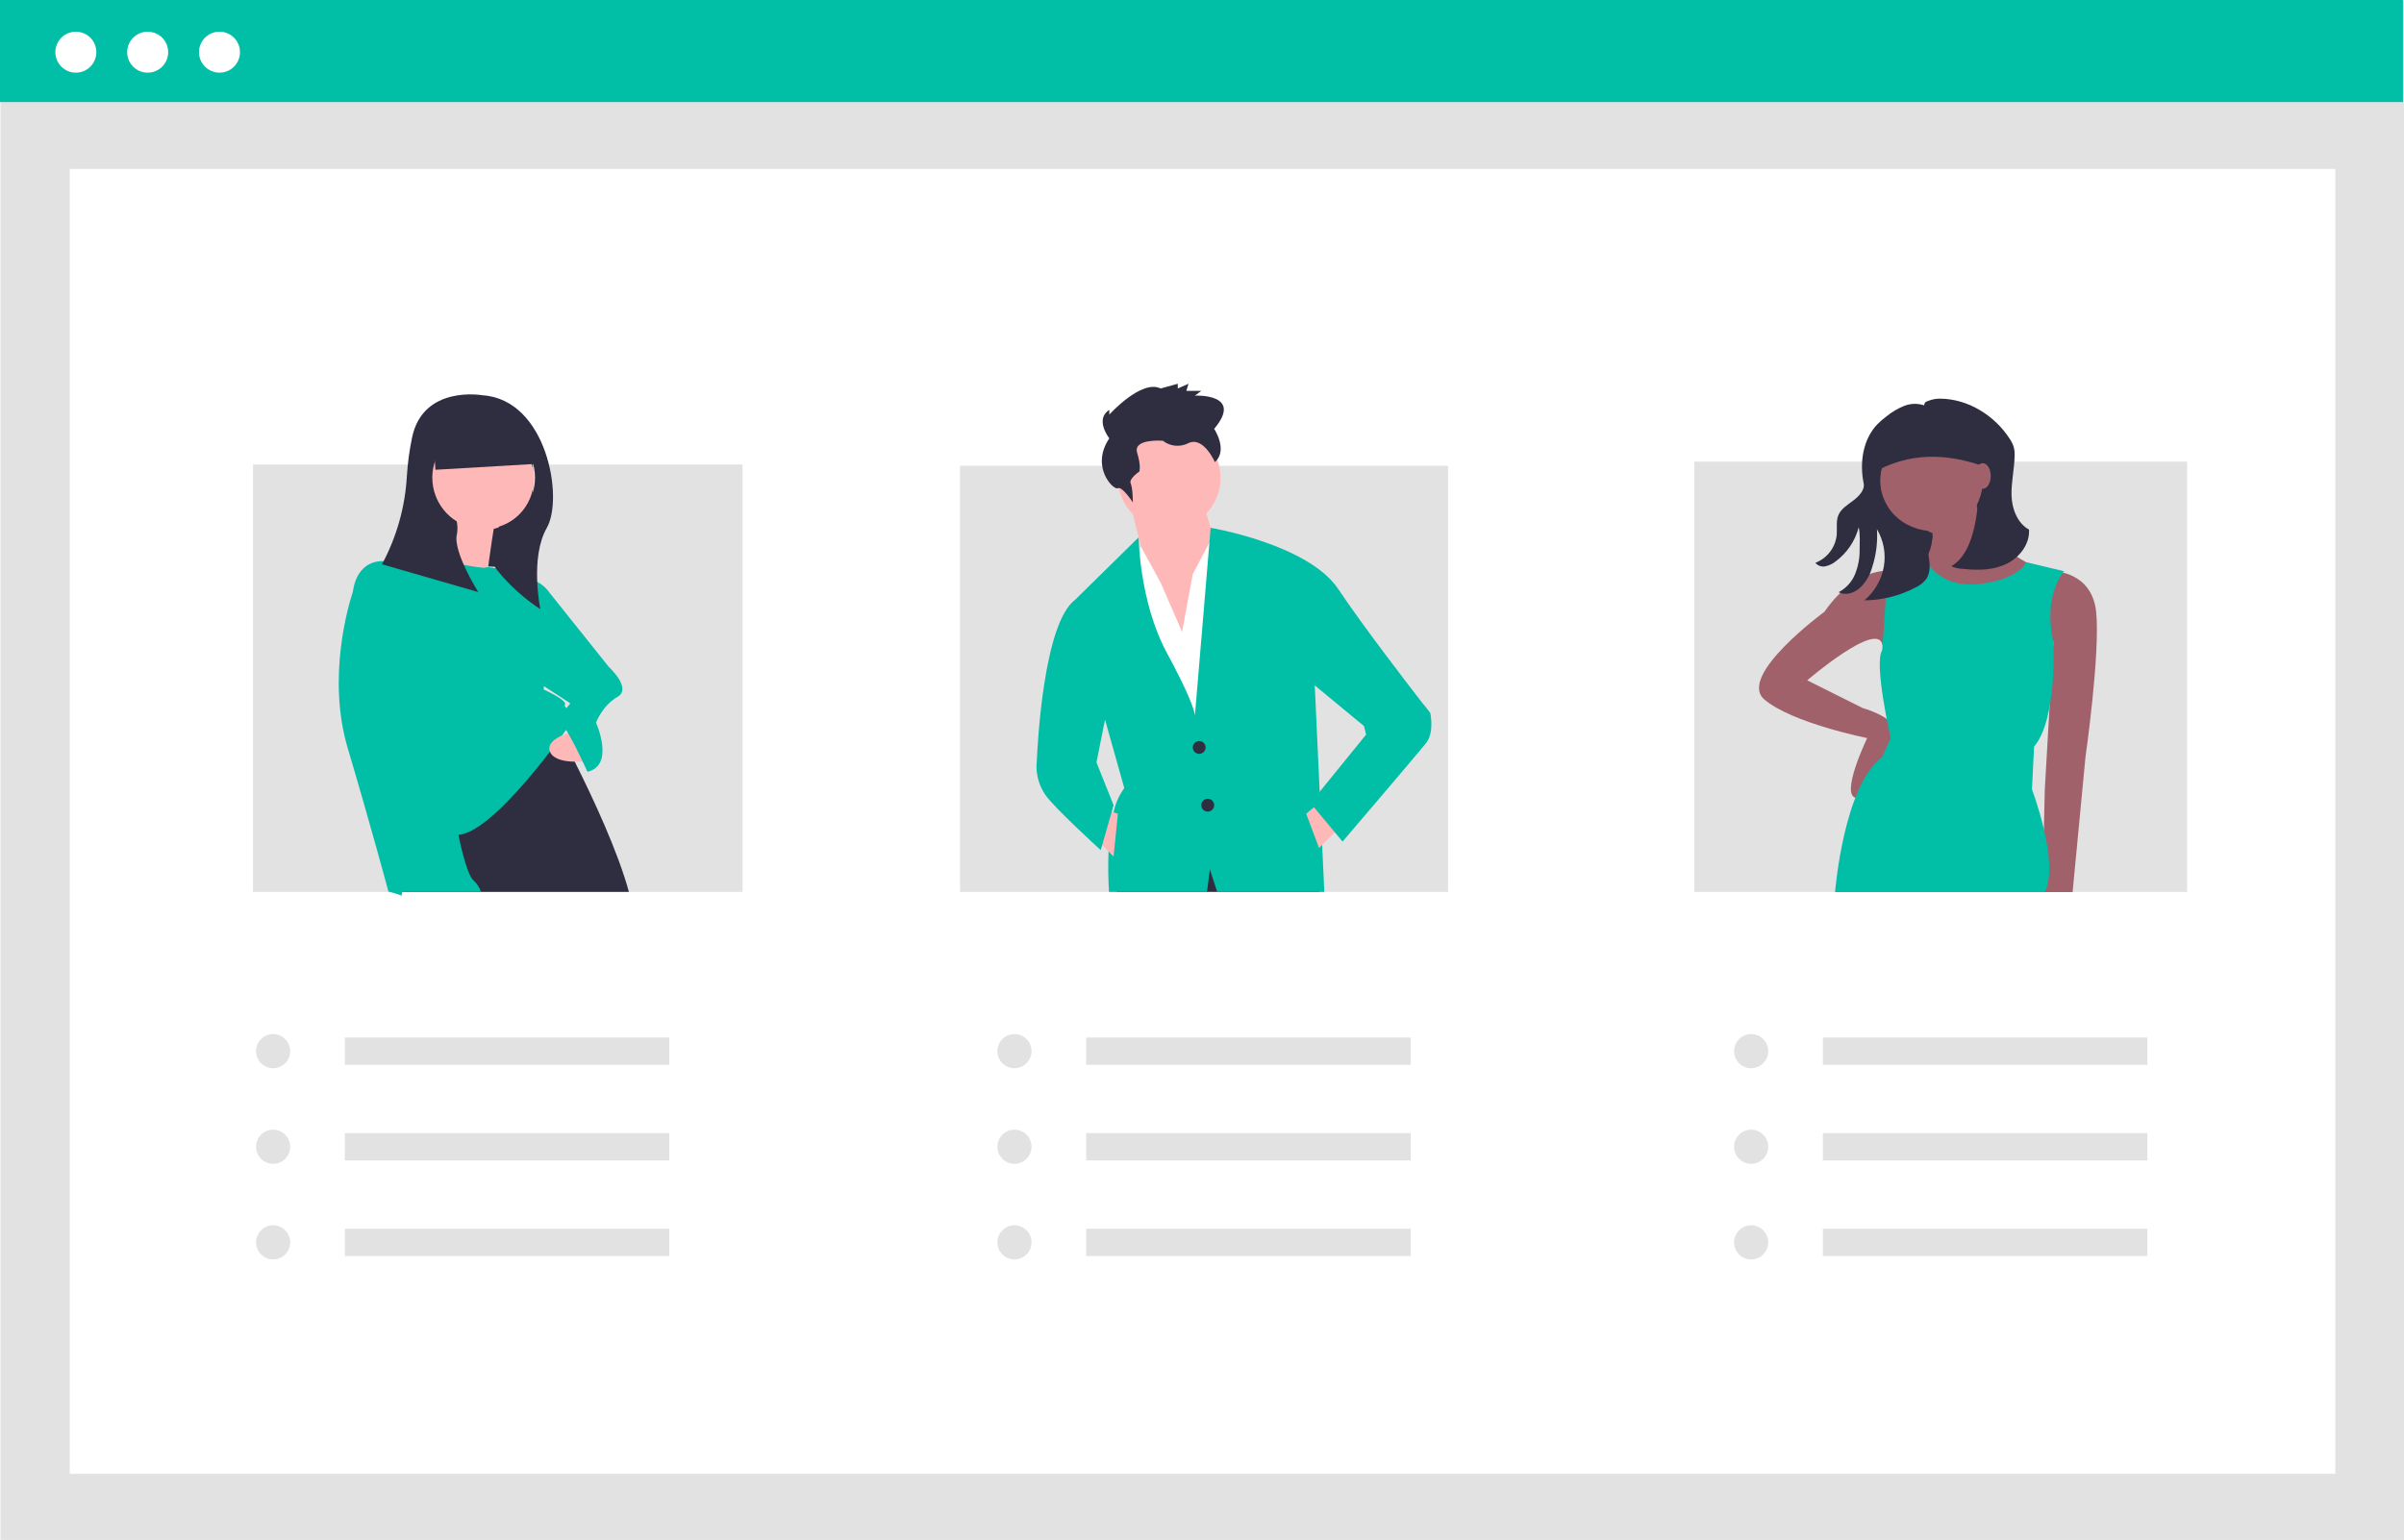
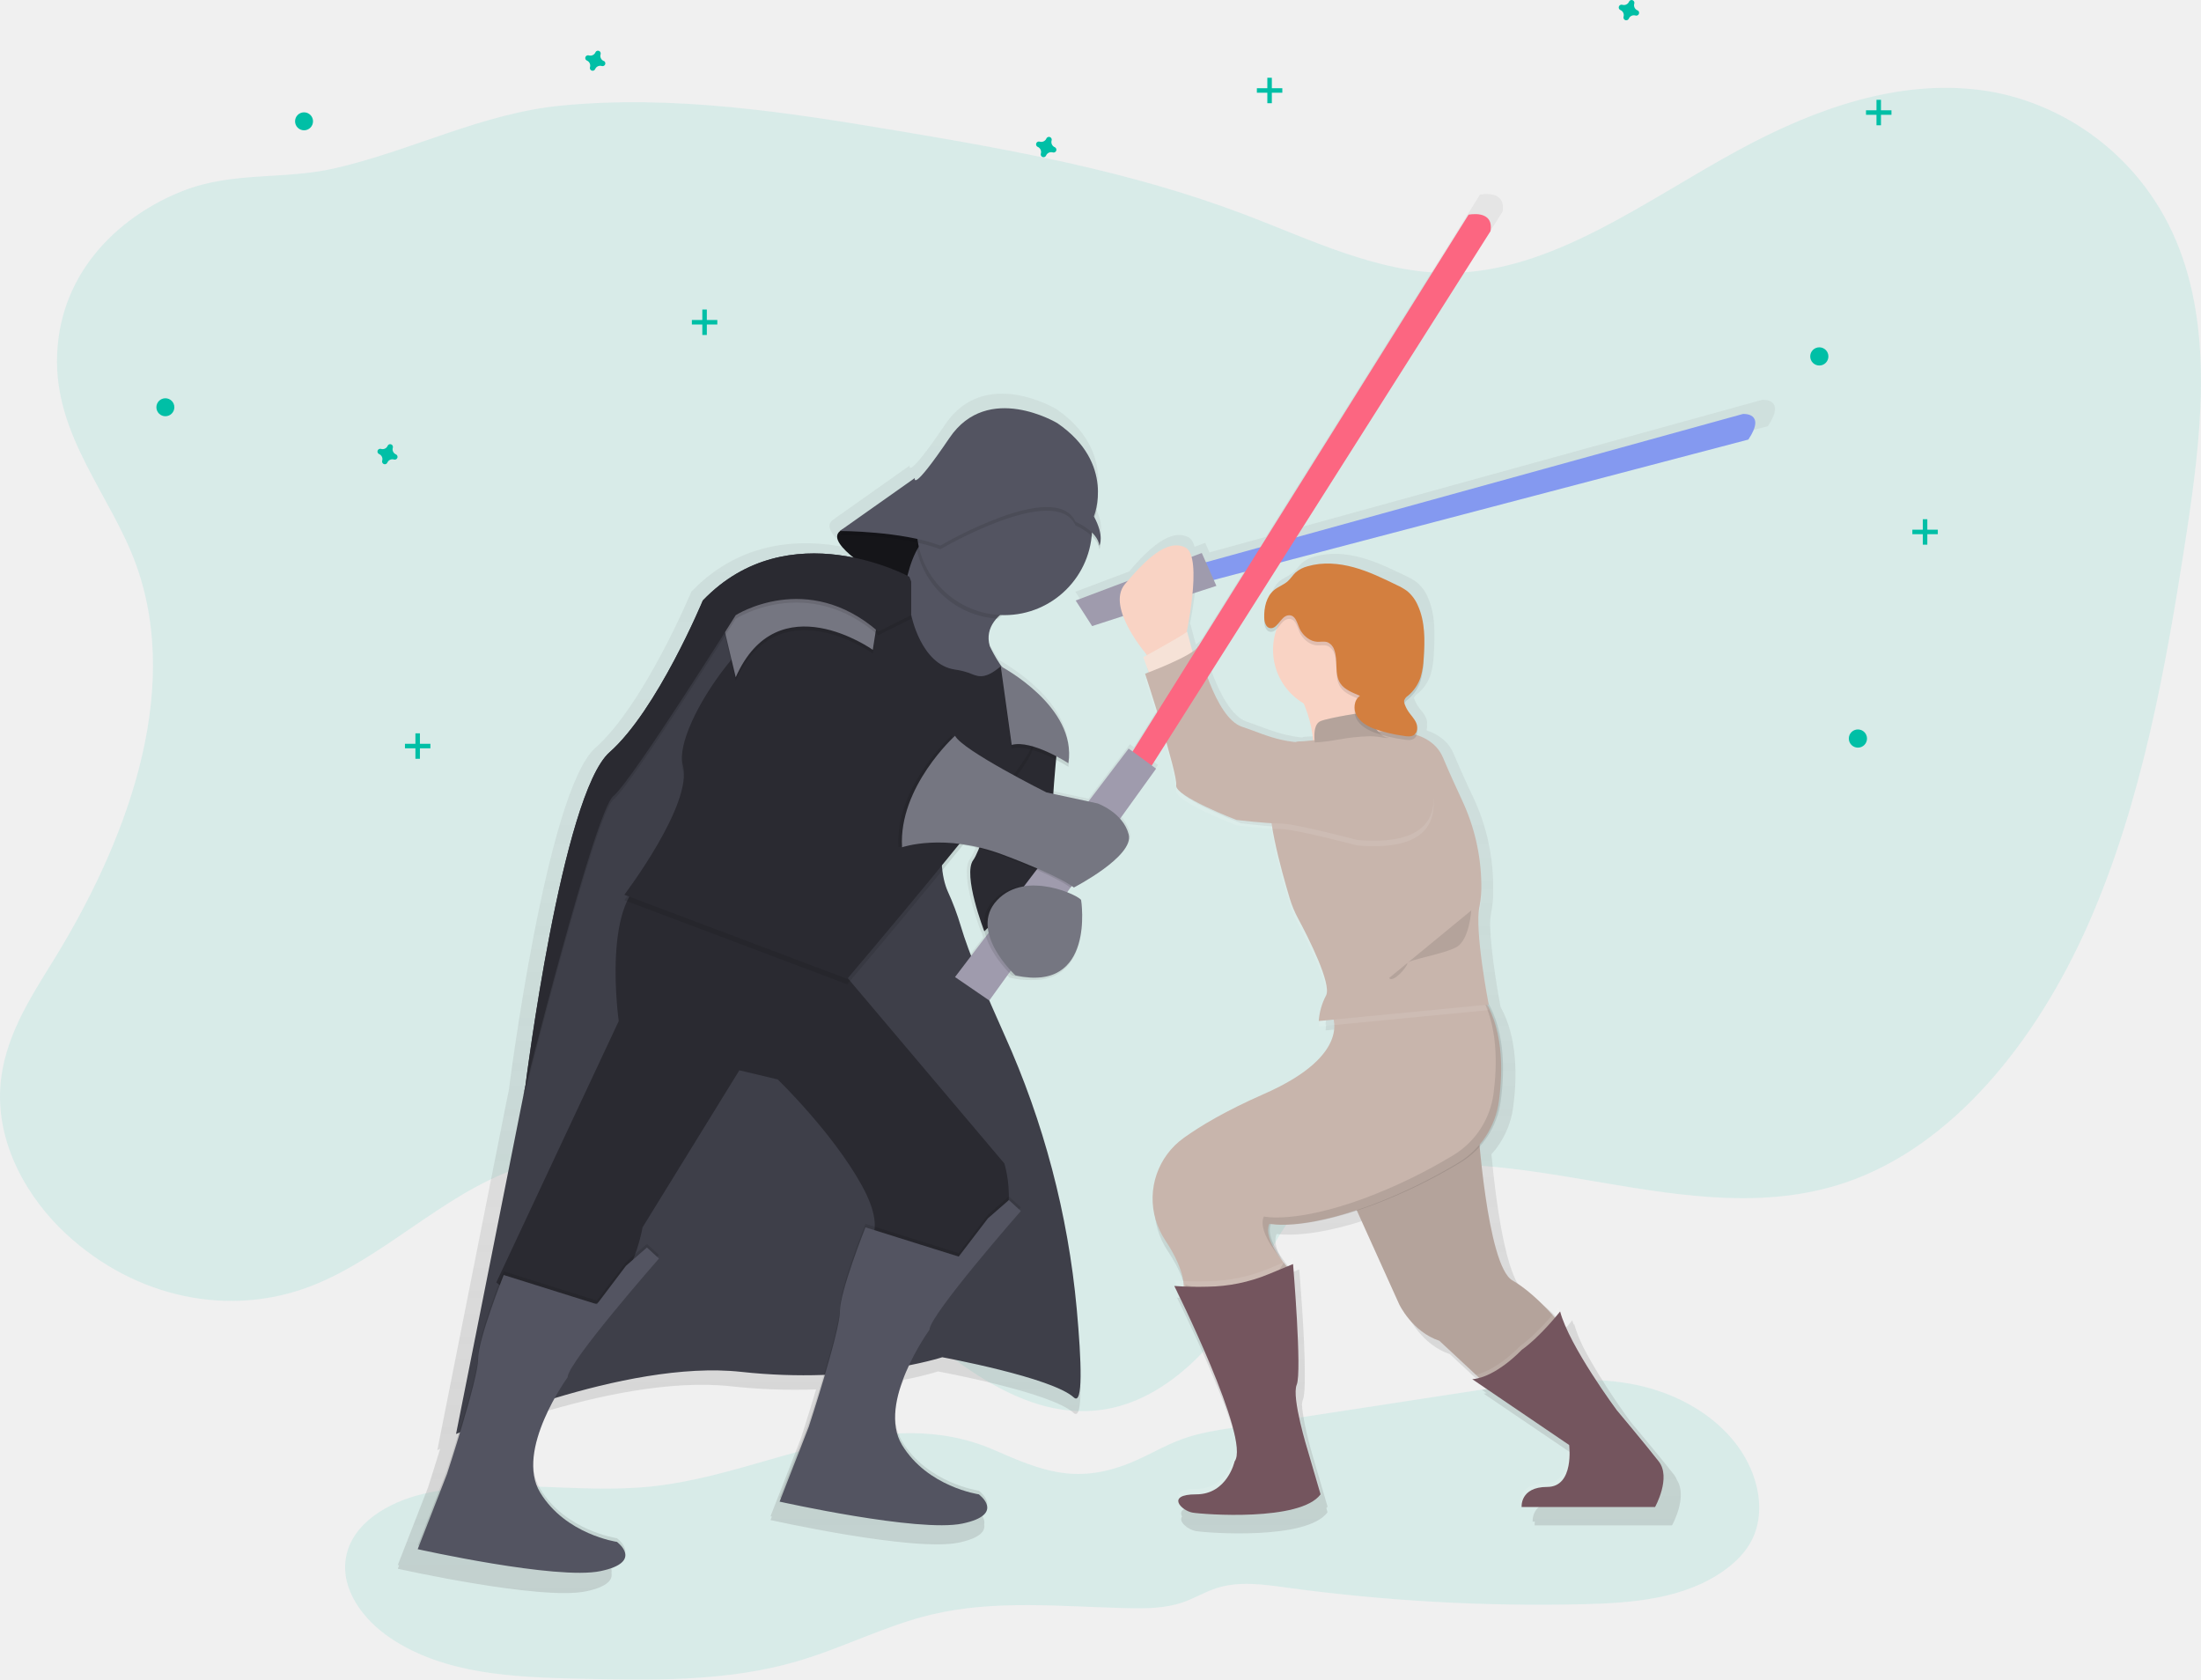
- <svg xmlns="http://www.w3.org/2000/svg" id="a60b1964-8663-4d6a-8e27-deeeb16ea45b" data-name="Layer 1" width="887.708" height="568.788" viewBox="0 0 887.708 568.788">
-   <rect x="0.379" y="0.503" width="887.329" height="568.285" fill="#e2e2e2" />
-   <rect x="25.752" y="62.394" width="836.583" height="482" fill="#fff" />
-   <rect width="887.329" height="37.697" fill="#00bfa6" />
-   <circle cx="28.013" cy="19.273" r="7.567" fill="#fff" />
-   <circle cx="54.534" cy="19.273" r="7.567" fill="#fff" />
-   <circle cx="81.054" cy="19.273" r="7.567" fill="#fff" />
-   <rect x="354.496" y="172.06" width="180.209" height="157.394" fill="#e2e2e2" />
-   <polygon points="416.738 183.627 422.27 205.754 419.899 238.155 441.236 254.75 448.348 199.432 444.397 185.998 416.738 183.627" fill="#ffb8b8" />
-   <polygon points="436.494 233.413 440.445 212.076 448.348 197.061 468.104 276.877 423.06 283.199 411.206 219.189 421.314 201.932 428.592 215.237 436.494 233.413" fill="#fff" />
-   <polygon points="487.322 329.454 412.383 329.454 412.787 323.502 430.166 312.441 453.876 312.441 487.07 326.667 487.322 329.454" fill="#2f2e41" />
-   <circle cx="431.753" cy="176.515" r="18.966" fill="#ffb8b8" />
-   <path d="M659.813,433.793l-18.174-15.021,1.816,39.285.177,3.771.227,4.982.504,10.871.807,17.379H605.608l-2.699-8.324-1.072,8.324h-36.183c-.252-4.364-.391-9.623-.164-14.932a73.929,73.929,0,0,1,1.854-14.466,23.583,23.583,0,0,1,3.96-8.954l-7.113-25.287-3.166,15.803-22.121,1.576s.013-.404.05-1.16v-.013c.315-7.781,2.648-51.822,14.176-60.461l23.47-23.067s.013,1.677.24,4.502v.013c.177,2.396.504,5.612,1.097,9.333v.038c1.324,8.387,3.947,19.296,9.169,28.931,1.93,3.557,3.493,6.583,4.767,9.156,5.511,11.161,5.511,13.772,5.511,13.772l2.283-27.203.013-.101.013-.101,3.039-36.423.454-5.436v-.013s36.082,6.054,47.143,22.651c8.891,13.318,25.425,34.821,31.58,42.754.076.088.139.177.214.265l.921,1.198c.177.227.341.429.479.618.151.189.278.341.378.479l.404.517Z" transform="translate(-156.1462 -165.6061)" fill="#00bfa6" />
-   <circle cx="442.816" cy="276.087" r="2.371" fill="#2f2e41" />
-   <circle cx="445.977" cy="297.424" r="2.371" fill="#2f2e41" />
-   <polygon points="494.183 306.117 487.071 313.229 482.329 300.585 487.483 296.228 494.183 306.117" fill="#ffb8b8" />
-   <polygon points="404.094 309.278 411.206 316.39 412.787 300.585 408.045 299.004 404.094 309.278" fill="#ffb8b8" />
-   <path d="M565.772,327.525s-5.532-7.017,0-10.526V318.753s11.854-13.158,18.966-9.649l6.322-1.754V309.104l3.951-1.754-.79,2.632h5.532l-2.371,1.754s18.176-.877,7.112,12.281c0,0,5.259,7.889.259,12.278,0,0-4.21-9.646-9.742-7.015a8.809,8.809,0,0,1-9.483-.877s-11.064-.877-9.483,4.386.79,7.017.79,7.017-3.951,2.632-3.161,4.386.79,7.017.79,7.017-3.951-6.14-5.532-5.263S558.659,338.051,565.772,327.525Z" transform="translate(-156.1462 -165.6061)" fill="#2f2e41" />
-   <path d="M542.064,445.644l-3.161,2.025v1.926a18.828,18.828,0,0,0,3.161,9.483c3.161,4.742,20.547,20.547,20.547,20.547l4.742-16.595-6.322-15.805-3.951-4.742Z" transform="translate(-156.1462 -165.6061)" fill="#00bfa6" />
-   <path d="M673.246,425.098l8.671.88,2.392,3.071s1.581,7.112-1.581,11.064-30.82,36.352-30.82,36.352l-11.854-14.225,20.547-25.288-.79-3.161Z" transform="translate(-156.1462 -165.6061)" fill="#00bfa6" />
-   <rect x="625.642" y="170.515" width="181.976" height="158.938" fill="#e2e2e2" />
-   <polygon points="738.074 205.064 696.98 205.854 691.448 167.922 738.074 167.922 738.074 205.064" fill="#2f2e41" />
-   <path d="M914.371,376.597s14.225,0,15.805,15.015S926.225,445.349,926.225,445.349L921.484,495.135H910.342l.868-37.932,3.161-54.528-9.483-10.273Z" transform="translate(-156.1462 -165.6061)" fill="#a0616a" />
-   <path d="M855.892,376.597s-13.434-3.161-26.078,15.015c0,0-32.4,23.708-22.127,32.4S845.619,438.237,845.619,438.237s-10.273,21.337-3.951,22.127,15.805-22.917,13.434-26.869-11.064-6.322-11.064-6.322l-20.547-10.273s26.363-22.647,27.801-12.904l7.76-3.691Z" transform="translate(-156.1462 -165.6061)" fill="#a0616a" />
-   <path d="M885.132,349.728a39.24,39.24,0,0,0,22.917,25.288l-20.547,17.386-24.498-15.805s8.693-5.532,6.322-17.386Z" transform="translate(-156.1462 -165.6061)" fill="#a0616a" />
-   <circle cx="713.181" cy="177.8" r="18.966" fill="#a0616a" />
-   <path d="M852.731,375.016l14.424-2.827s4.542,10.73,19.557,9.149,17.661-8.066,17.661-8.066l13.949,3.324s-7.903,8.693-3.951,26.078c0,0,1.581,28.449-7.112,38.722l-.79,15.805s10.273,26.869,4.742,37.932h-77.445s3.161-39.513,17.386-49.786l3.161-7.112s-6.322-27.659-3.161-32.4C851.151,405.836,853.522,375.807,852.731,375.016Z" transform="translate(-156.1462 -165.6061)" fill="#00bfa6" />
-   <path d="M905.384,361.227c-4.305-2.364-6.309-7.671-6.452-12.58-.143-4.91,1.048-9.769,1.141-14.68a11.346,11.346,0,0,0-.255-2.993,11.514,11.514,0,0,0-1.646-3.408c-5.599-8.579-15.331-14.613-25.582-14.708a11.362,11.362,0,0,0-4.329.796c-1.06.424-1.406.372-1.61,1.674a10.832,10.832,0,0,0-7.434.236,25.152,25.152,0,0,0-6.501,3.872,29.322,29.322,0,0,0-3.287,2.846c-5.417,5.612-6.665,14.262-5.095,21.903.51,2.484-1.938,4.882-3.964,6.408s-4.365,2.927-5.359,5.26c-.957,2.244-.431,4.81-.624,7.242a12.386,12.386,0,0,1-7.902,10.407,3.812,3.812,0,0,0,3.678,1.293,9.052,9.052,0,0,0,3.833-1.825,22.797,22.797,0,0,0,8.499-12.61c.595,2.706.364,5.497.342,8.268a23.094,23.094,0,0,1-1.675,9.031,13.223,13.223,0,0,1-6.088,6.704c2.657,1.301,5.586.358,7.837-1.561a16.379,16.379,0,0,0,4.51-7.515,37.453,37.453,0,0,0,1.805-14.214,20.296,20.296,0,0,1,2.547,13.837,21.155,21.155,0,0,1-7.175,12.455,41.215,41.215,0,0,0,18.864-4.751,10.677,10.677,0,0,0,3.869-2.98c1.872-2.598,1.429-6.14.904-9.299-.415-2.498,2.706-6.108.918-7.902a2.828,2.828,0,0,0-1.726-.823c-6.47-.924-12.289-4.639-15.091-10.543a18.531,18.531,0,0,1-1.944-7.803,18.967,18.967,0,1,1,36.053,8.241,51.254,51.254,0,0,1-1.89,11.293c-1.352,4.709-3.643,9.513-7.882,11.969a12.301,12.301,0,0,0,4.687.993c5.319.586,10.913.457,15.727-1.879C901.901,371.542,905.727,366.567,905.384,361.227Z" transform="translate(-156.1462 -165.6061)" fill="#2f2e41" />
-   <path d="M891.849,339.06c-14.217-5.698-28.233-6.914-41.884,0V327.574a7.481,7.481,0,0,1,7.481-7.481h28.493a5.91,5.91,0,0,1,5.91,5.91Z" transform="translate(-156.1462 -165.6061)" fill="#2f2e41" />
-   <ellipse cx="732.147" cy="175.824" rx="2.963" ry="4.742" fill="#a0616a" />
-   <rect x="93.429" y="171.581" width="180.764" height="157.873" fill="#e2e2e2" />
-   <polygon points="196.771 209.619 158.049 208.829 158.049 155.092 196.771 159.043 196.771 209.619" fill="#2f2e41" />
-   <path d="M388.38,495.061H304.701a35.963,35.963,0,0,1,2.775-8.803c2.371-4.351,5.335-13.835,7.706-22.234,1.375-4.868,2.548-9.37,3.292-12.284.542-2.131.858-3.418.858-3.418l41.089-16.597s1.16,2.106,3.027,5.65a.946.946,0,0,0,.088.151c1.324,2.51,2.989,5.738,4.83,9.434h.013C375.112,460.378,384.306,480.078,388.38,495.061Z" transform="translate(-156.1462 -165.6061)" fill="#2f2e41" />
-   <path d="M322.098,352.308,316.566,379.967l18.966,1.581s3.161-24.498,3.951-25.288S322.098,352.308,322.098,352.308Z" transform="translate(-156.1462 -165.6061)" fill="#ffb8b8" />
-   <circle cx="178.2" cy="176.824" r="18.966" fill="#ffb8b8" />
-   <path d="M316.566,372.064s18.176,3.951,18.966,3.161,22.127,3.161,23.708,10.273S356.869,420.27,356.869,420.27s8.693,3.951,7.903,5.532,4.742,3.161,3.161,5.532-30.03,43.464-43.464,42.674-37.932-90.089-37.932-90.089.79-11.064,11.064-11.064S316.566,372.064,316.566,372.064Z" transform="translate(-156.1462 -165.6061)" fill="#00bfa6" />
-   <path d="M368.328,435.68s-11.077,2.507-9.095,7.576,13.836,3.488,13.836,3.488Z" transform="translate(-156.1462 -165.6061)" fill="#ffb8b8" />
-   <path d="M333.758,495.061H304.701c-.088.454-.189.921-.29,1.387a28.16,28.16,0,0,0-4.313-1.387c-.328-.076-.517-.114-.517-.114s-6.331-23.71-15.021-52.944c-7.706-25.942.126-52.515,1.993-58.178v-.013c.24-.706.378-1.085.378-1.085l7.113-5.524L318.473,451.739l6.394,19.498s.202,1.085.542,2.762c1.034,4.994,3.405,15.222,5.776,17.001A9.797,9.797,0,0,1,333.758,495.061Z" transform="translate(-156.1462 -165.6061)" fill="#00bfa6" />
-   <path d="M348.571,382.733l9.862,1.024,22.539,28.215s8.693,7.903,3.161,11.064-7.903,9.483-7.903,9.483,7.112,15.805-3.161,18.176c0,0-7.112-15.805-9.483-17.386s3.161-7.903,3.161-7.903l-18.176-11.854Z" transform="translate(-156.1462 -165.6061)" fill="#00bfa6" />
-   <path d="M334.347,311.61s-22.127-3.951-26.078,15.805a100.62,100.62,0,0,0-1.873,13.909,77.994,77.994,0,0,1-9.191,32.716v0l35.561,10.273s-9.483-15.015-7.903-21.337a12.288,12.288,0,0,0-.065-4.791,18.961,18.961,0,1,1,15.59,1.96c-2.644,5.754-4.083,11.978-.51,16.265a70.124,70.124,0,0,0,15.805,14.225s-3.951-18.966,2.371-30.03S358.054,313.19,334.347,311.61Z" transform="translate(-156.1462 -165.6061)" fill="#2f2e41" />
-   <polygon points="197.852 171.348 160.774 173.523 159.754 156.151 192.024 154.991 197.852 171.348" fill="#2f2e41" />
-   <circle cx="100.855" cy="388.275" r="6.306" fill="#e2e2e2" />
-   <circle cx="100.855" cy="423.588" r="6.306" fill="#e2e2e2" />
-   <circle cx="100.855" cy="458.901" r="6.306" fill="#e2e2e2" />
-   <rect x="127.34" y="383.231" width="119.811" height="10.089" fill="#e2e2e2" />
-   <rect x="127.34" y="418.544" width="119.811" height="10.089" fill="#e2e2e2" />
-   <rect x="127.34" y="453.856" width="119.811" height="10.089" fill="#e2e2e2" />
-   <circle cx="374.605" cy="388.275" r="6.306" fill="#e2e2e2" />
-   <circle cx="374.605" cy="423.588" r="6.306" fill="#e2e2e2" />
-   <circle cx="374.605" cy="458.901" r="6.306" fill="#e2e2e2" />
-   <rect x="401.09" y="383.231" width="119.811" height="10.089" fill="#e2e2e2" />
-   <rect x="401.09" y="418.544" width="119.811" height="10.089" fill="#e2e2e2" />
-   <rect x="401.09" y="453.856" width="119.811" height="10.089" fill="#e2e2e2" />
-   <circle cx="646.635" cy="388.275" r="6.306" fill="#e2e2e2" />
-   <circle cx="646.635" cy="423.588" r="6.306" fill="#e2e2e2" />
-   <circle cx="646.635" cy="458.901" r="6.306" fill="#e2e2e2" />
-   <rect x="673.12" y="383.231" width="119.811" height="10.089" fill="#e2e2e2" />
-   <rect x="673.12" y="418.544" width="119.811" height="10.089" fill="#e2e2e2" />
-   <rect x="673.12" y="453.856" width="119.811" height="10.089" fill="#e2e2e2" />
+ <svg xmlns="http://www.w3.org/2000/svg" id="633f7c5b-e379-4b23-970c-6705226cb474" data-name="Layer 1" width="997.26" height="760.93" viewBox="0 0 997.26 760.93">
+   <defs>
+     <linearGradient id="13dec2af-c8da-4608-a434-604f1b998f6c" x1="593.63" y1="791.22" x2="593.63" y2="157.44" gradientUnits="userSpaceOnUse">
+       <stop offset="0" stop-color="gray" stop-opacity="0.25" />
+       <stop offset="0.54" stop-color="gray" stop-opacity="0.12" />
+       <stop offset="1" stop-color="gray" stop-opacity="0.1" />
+     </linearGradient>
+   </defs>
+   <path d="M475.4,724C449,730.29,423.23,740.22,396.18,743c-34.3,3.53-69.58-4.6-103.14,3.35-15.63,3.7-32.28,13.17-34.95,29-2.42,14.4,7.95,28.07,20.06,36.22,24.71,16.63,56.31,17.84,86.09,18.5,33,.73,66.7,1.38,98.41-7.92,20.58-6,39.86-16.15,60.71-21.13,29-6.92,59.26-3.57,89-2.92,8.42.18,17,.12,25-2.65,5.19-1.81,9.94-4.72,15.17-6.41,10.25-3.32,21.36-1.69,32-.23a845.53,845.53,0,0,0,134.24,7.5c22.26-.53,45.84-2.39,63.92-15.37,5.19-3.72,9.84-8.38,12.65-14.12,4.22-8.63,3.83-19,.73-28.08-7.69-22.58-30.56-37.25-53.95-41.92s-47.55-1.06-71.13,2.54L660.48,716.3c-7.83,1.2-15.73,2.41-23.19,5.09-8.55,3.06-16.33,8-24.79,11.28-24.31,9.51-39.79,2.87-61-6.35C527,715.64,501.15,717.78,475.4,724Z" transform="translate(-101.37 -69.54)" fill="#00bfa6" opacity="0.1" />
+   <path d="M163.14,325.65c21.22,59.35-5.85,127.71-37.72,179.25-10.67,17.25-22.44,35.35-23.9,57-1.78,26.48,12.69,50.83,29.88,66.74,31.34,29,74.14,38,111.43,23.34,32.23-12.64,59.33-41.2,91.83-52.71,54.39-19.27,112,12.68,158.55,52.49,32.94,28.17,68.23,62.42,108,56.4,28-4.23,51.68-28.54,67.78-57.16,7.77-13.82,14.53-29.3,25.86-38.62,6.73-5.54,14.64-8.49,22.54-10.58,72.19-19.11,148.8,27.52,220,3.54,48.11-16.2,86.48-63.3,110.33-117.5s35-115.44,44.26-176.1c6.59-43.11,12.06-89.62-3.09-129.28-16-42-53.12-67.39-90.41-72.15s-74.68,8.42-109,27c-42.92,23.24-85,55.77-131.83,55.88-31.9.07-62.32-15.08-92.83-26.64-51-19.32-104-28.92-156.87-37.78-50.59-8.49-101.69-16.37-152.58-11.36-36,3.55-67.82,20.59-102.76,28.47-22.78,5.14-45.67,1.32-68,10-27.53,10.66-55.84,35.38-57.36,74.28C125.76,267.13,151.88,294.16,163.14,325.65Z" transform="translate(-101.37 -69.54)" fill="#00bfa6" opacity="0.1" />
+   <path d="M902.4,262.61c8.53-12.79-2.56-11.94-2.56-11.94L691.63,308.15,782.17,165.4c1.71-10.23-10.23-7.67-10.23-7.67L674.82,312.8l-25.45,7-1.93-4.35-4.79,1.81c-.6-2.13-1.52-3.68-2.88-4.36-8.15-4.07-17.85,5.09-26.88,15.58l-24.28,9.15,7.67,11.94,14.47-4.68c2.89,7.88,9,15.59,11.15,18.22l-1.74,1,2.56,7-1.7.65.74,2.28-.74.28s2.34,7.16,5.15,16.19l-11,17.55-1.83-1.34-18.75,24.67-16.42-3.52c.4-6.28.9-11.92,1.28-15.92,3.41,1.78,5.74,3.3,5.74,3.3a27.4,27.4,0,0,0,.33-5.2c.74-22.79-27.32-39.17-31.39-41.43a66.25,66.25,0,0,1-5.61-9.65c-1.49-5.2.13-9.46,3.16-12.9l.76.05c.64-.59,1.33-1.14,2-1.68l.86,0a40.93,40.93,0,0,0,40.73-36.94,10.75,10.75,0,0,1,3.61,6.25,7.65,7.65,0,0,0,.61-4.18c.16-2.09-.25-5.54-2.81-10.47a34.22,34.22,0,0,0,1.51-11c.24-8.92-2.77-22.11-18.92-33.22,0,0-32.4-19.61-50.31,6.82s-16.2,18.76-16.2,18.76l-34.49,24.4c-.17.11-.33.22-.47.33-3.69,2.87.7,7.89,6.24,12.35-19.9-4-47.62-3.48-70.19,20.05,0,0-21.32,51.16-43.49,70.78s-39.22,155.19-39.22,155.19l-1,4.81L299.53,726.48l1.26-.55c-3,9.77-5.53,17.61-5.53,17.61l-13.64,35,.61.14-.61,1.57s64.81,14.5,85.27,10.23c10.11-2.11,12.1-5.46,11.53-8.32.77-3.63-3.85-7-3.85-7s-23.88-3.41-35.81-23a23.67,23.67,0,0,1-3.23-11.79c.24-10.78,5.53-22.5,10-30.5,26.45-8,59.74-15.27,87.06-12.28a268.49,268.49,0,0,0,38.54,1.42c-3.53,11.9-7,22.46-7,22.46l-13.64,35,.61.14-.61,1.57s64.81,14.5,85.27,10.23c10.11-2.11,12.1-5.46,11.53-8.32.77-3.63-3.85-7-3.85-7s-23.88-3.41-35.81-23a23.67,23.67,0,0,1-3.23-11.79c.18-8,3.13-16.52,6.47-23.66a147.09,147.09,0,0,0,15.52-3.78s51.16,9.38,61.4,18.76c4.35,4,3.62-16.48,1.34-41.36A399.37,399.37,0,0,0,555.46,540.5c-2.44-5.42-4.86-10.9-7.16-16.26l9.31-12.93c.71.73,1.15,1.14,1.15,1.14a39.74,39.74,0,0,0,9.79,1.09c28.4.84,22.62-36.05,22.62-36.05,0-.54-2.58-2.2-6.53-3.74l1.72-2.39L587,471c.51.35.71.53.71.53s28.14-14.5,25.58-24.73a17.45,17.45,0,0,0-4-7.36l16.8-23.34-2-1.48,6.32-10c3,10.2,5.43,19.55,5.07,21.68-.85,5.12,28.14,16.2,28.14,16.2s9.26,1.16,16.34,1.56c1.67,11.45,6.07,27,8.47,35a50.5,50.5,0,0,0,3.83,9.29c4.09,7.64,12.51,24.17,13.46,32.4a3.82,3.82,0,0,1-.32,1.08C702,528.65,702,533.77,702,533.77l.28,0a17.51,17.51,0,0,0-.28,2.58l7.25-.7c.26,6.89-4,19.57-32.84,32.25-17.72,7.8-29.54,14.85-37.32,20.44a34.81,34.81,0,0,0-13.19,38.24,36.1,36.1,0,0,0,4.46,9.53c6,9,7.88,15.31,8.43,19-1.69-.06-3.13-.15-4.16-.28,0,0,.49,1,1.32,2.69-.49,0-.94-.08-1.32-.13,0,0,27.92,55.84,29.17,76a6.45,6.45,0,0,1-1,3.35s-3.41,15.35-17.91,15.35c-7.9,0-9.21,2.28-7.94,4.49-1.83,2.33,2.78,6,6.24,6.6,5.12.85,50.31,4.26,59.69-8.53l-.55-1.88c.19-.22.38-.45.55-.68l-6-20.47s-5.09-16.41-5.6-25.72a7.64,7.64,0,0,1,.48-2.42c.64-1.5.85-5.81.81-11.41.13-16.16-2.52-47.43-2.52-47.43l-3.82,1.58c-3.52-4.53-8.64-12.42-6.46-17.64a37.2,37.2,0,0,0,5.6.31c6.1,0,17.36-1,34.43-6.57l19.71,43.64s6,12.79,18.76,17.05l17,15.81a17.58,17.58,0,0,1-2.49.39l2.25,1.53c-.47.08-.93.14-1.4.18L818.1,731.1c.31,4.26.52,18.41-10.35,18.41-12.79,0-11.94,9.38-11.94,9.38h1a7.56,7.56,0,0,0-.1,1.71h62.25s7.15-12.72,2.27-20.5a10,10,0,0,0-1.42-2.52c-6-7.67-19.61-23.88-19.61-23.88s-13.32-17.94-21.3-33.55a61,61,0,0,1-4.28-10.79l-.25.31c-.23-.69-.44-1.37-.61-2,0,0-1,1.29-2.68,3.25-4.59-5.05-11.62-12-18.64-16-8.89-5.08-13.53-43.27-15.31-62.43A39.58,39.58,0,0,0,787,571.08c1.78-13.46,2-31.52-5.72-45.34-.55-2.9-4.49-23.94-4.75-37.5a28.77,28.77,0,0,1,.56-5.64,46.17,46.17,0,0,0,.81-10.27c0-.13,0-.25,0-.38,0-.72,0-1.44,0-2.18a94.93,94.93,0,0,0-9.13-39.26C766,424.74,762.87,417.78,760,411c-2.41-5.71-7.15-8.88-12.28-10.58a5.19,5.19,0,0,0,.19-2.47,5.92,5.92,0,0,0-.43-3.2c-.82-1.9-2.34-3.39-3.51-5.09a15.92,15.92,0,0,1-1.84-3.56c-.05-.14-.1-.28-.14-.42a5.36,5.36,0,0,1,1.68-1.85,19.06,19.06,0,0,0,5.88-8.56,35.66,35.66,0,0,0,1.43-8.85c.21-2.92.36-5.89.32-8.83.07-6.09-.55-12.16-3.08-17.65a17.74,17.74,0,0,0-5-6.67,26.09,26.09,0,0,0-4.71-2.72c-6.54-3.19-13.12-6.39-20.13-8.33s-14.55-2.54-21.53-.49a13.93,13.93,0,0,0-5.62,2.88c-1.33,1.22-2.26,2.82-3.6,4-1.88,1.71-4.41,2.54-6.38,4.14-3.69,3-4.81,8.2-4.68,13,0,0,0,.07,0,.11,0,.54,0,1.07,0,1.6.06,2.05.78,4.62,2.82,4.87a3.54,3.54,0,0,0,2.94-1.29A29,29,0,0,0,695,385.65a56.79,56.79,0,0,1,4.36,17.16c-2.88.3-5.27.49-6.72.49a3.18,3.18,0,0,0-1.39.35c-10-1-16.81-4.42-25-7.17-7-2.34-12.51-13.44-16-23l34-53.59ZM539.81,503.45c-2-5.27-3.67-10-4.83-14a122.77,122.77,0,0,0-6-16,34.47,34.47,0,0,1-2.57-9.94c3.26-4,6.51-8,9.67-11.88,2.39.4,4.89.93,7.49,1.6a28.69,28.69,0,0,1-2.71,5.48C535.74,465.55,546,492,546,492l.16-.17a23.1,23.1,0,0,0,.62,2.51Zm146,142.95-.16.07c-.64-.82-1.35-1.76-2.06-2.78,1.31,1.62,2.26,2.64,2.26,2.64Zm-40-287.24,0-.2a7.23,7.23,0,0,1-2.62,2.56l-2.5-9.38-.19.16c.77-3.92,2-10.86,2.67-17.87l11.16-3.61-1.21-2.73,14.59-3.83Z" transform="translate(-101.37 -69.54)" fill="url(#13dec2af-c8da-4608-a434-604f1b998f6c)" />
+   <path d="M645.06,325l246-67.91s10.77-.83,2.48,11.59l-246,64.59Z" transform="translate(-101.37 -69.54)" fill="#8499f0" />
+   <polygon points="487.38 272.05 494.83 283.64 551.14 265.43 544.52 250.52 487.38 272.05" fill="#9f9bad" />
+   <path d="M621.87,367.26S602,344.9,611.11,334.13s19-20.7,27.33-16.56,0,41.41,0,41.41Z" transform="translate(-101.37 -69.54)" fill="#f9d3c4" />
+   <path d="M622.7,376.37l-3.31-9.11s18.22-9.94,19.87-11.59l3.31,12.42Z" transform="translate(-101.37 -69.54)" fill="#f6e2d7" />
+   <path d="M580.47,407.84s-5.8,50.52,0,63.76c0,0-28.16,14.08-33.12,19.87,0,0-9.94-25.67-5-32.3s19.87-59.62,19.87-59.62Z" transform="translate(-101.37 -69.54)" fill="#2a2a31" />
+   <path d="M687.3,378.85s12.42,19,8.28,36.44,40.58-9.94,40.58-9.94-13.25-19.87-11.59-38.09Z" transform="translate(-101.37 -69.54)" fill="#f9d3c4" />
+   <path d="M712.14,609.07l23.19,51.34s5.8,12.42,18.22,16.56l24,22.36,32.3-28.16s-11.59-14.91-23.19-21.53-15.73-71.22-15.73-71.22Z" transform="translate(-101.37 -69.54)" fill="#c8b5ac" />
+   <path d="M712.14,609.07l23.19,51.34s5.8,12.42,18.22,16.56l24,22.36,32.3-28.16s-11.59-14.91-23.19-21.53-15.73-71.22-15.73-71.22Z" transform="translate(-101.37 -69.54)" opacity="0.1" />
+   <path d="M704.69,528.74S715.45,547,674,565.18c-17.21,7.57-28.69,14.43-36.24,19.85A33.8,33.8,0,0,0,625,622.17a35.06,35.06,0,0,0,4.33,9.26c9.94,14.91,8.28,22.36,8.28,22.36s36.44,13.25,48-9.11c0,0-12.42-13.25-9.11-20.7,0,0,14.08,3.31,45.55-8.28a240.39,240.39,0,0,0,40.12-19.43,38.55,38.55,0,0,0,18.37-28c1.9-14.35,2-34.08-8-47.83Z" transform="translate(-101.37 -69.54)" fill="#c8b5ac" />
+   <path d="M773.42,520.46l-1.1.13c7.71,13.46,7.5,31.2,5.76,44.39a38.55,38.55,0,0,1-18.37,28,240.39,240.39,0,0,1-40.12,19.43C688.12,624,674,620.66,674,620.66c-3.31,7.45,9.11,20.7,9.11,20.7-9.44,18.2-35.33,12.81-44.64,10.17a9.13,9.13,0,0,1-.08,2.25s36.44,13.25,48-9.11c0,0-12.42-13.25-9.11-20.7,0,0,14.08,3.31,45.55-8.28A240.39,240.39,0,0,0,763,596.26a38.55,38.55,0,0,0,18.37-28C783.29,553.94,783.38,534.21,773.42,520.46Z" transform="translate(-101.37 -69.54)" opacity="0.1" />
+   <path d="M587.92,702.65c-9.94-9.11-59.62-18.22-59.62-18.22s-38.09,12.42-91.09,6.62S308,719.21,308,719.21l30.54-153.5.93-4.67S356,429.37,377.58,410.32s42.23-68.73,42.23-68.73c38.92-40.58,93.58-10.77,93.58-10.77s.3.75.83,2.15c4.33,11.52,23.95,66.56,16.56,100.53-4.83,22.22-2.62,34,.07,40a119.22,119.22,0,0,1,5.82,15.5c3.49,11.94,11.6,31.16,19.9,49.59a387.85,387.85,0,0,1,32.66,123.89C591.43,686.64,592.14,706.51,587.92,702.65Z" transform="translate(-101.37 -69.54)" fill="#3e3f49" />
+   <path d="M501,330.82s-26.5-14.91-19-20.7,46.37-8.28,46.37-8.28L542,333.72Z" transform="translate(-101.37 -69.54)" fill="#151519" />
+   <path d="M575.5,338.27s-30.64,6.62-25.67,24c0,0,5,10.77,9.94,14.08s-31.47,7.45-31.47,7.45l-20.7-16.56,2.9-22.77s1.24-36,21.12-36S575.5,338.27,575.5,338.27Z" transform="translate(-101.37 -69.54)" fill="#535461" />
+   <circle cx="604.97" cy="294.41" r="28.16" fill="#f9d3c4" />
+   <path d="M723.73,403.7s24.84-4.14,31.47,11.59c2.78,6.61,5.86,13.36,8.49,19a92.19,92.19,0,0,1,8.86,38.13,44.84,44.84,0,0,1-.79,10c-2.48,10.77,4.14,44.72,4.14,44.72l-77,7.45a28.61,28.61,0,0,1,3.31-11.59c2.6-5.2-8-26.18-12.76-35a49,49,0,0,1-3.72-9c-3.67-12.21-12.14-42.46-7.54-47.07,0,0,5-24,11.59-24S723.73,403.7,723.73,403.7Z" transform="translate(-101.37 -69.54)" fill="#fff" opacity="0.1" />
+   <path d="M723.73,401.21s24.84-4.14,31.47,11.59c2.78,6.61,5.86,13.36,8.49,19a92.19,92.19,0,0,1,8.86,38.13,44.84,44.84,0,0,1-.79,10c-2.48,10.77,4.14,44.72,4.14,44.72l-77,7.45a28.61,28.61,0,0,1,3.31-11.59c2.6-5.2-8-26.18-12.76-35a49,49,0,0,1-3.72-9c-3.67-12.21-12.14-42.46-7.54-47.07,0,0,5-24,11.59-24S723.73,401.21,723.73,401.21Z" transform="translate(-101.37 -69.54)" fill="#c8b5ac" />
+   <path d="M697.23,407s-1.66-9.11,2.48-10.77,20.7-4.14,20.7-4.14,5,11.59,9.94,11.59S697.23,407,697.23,407Z" transform="translate(-101.37 -69.54)" fill="#c8b5ac" />
+   <path d="M697.23,407s-1.66-9.11,2.48-10.77,20.7-4.14,20.7-4.14,5,11.59,9.94,11.59S697.23,407,697.23,407Z" transform="translate(-101.37 -69.54)" opacity="0.1" />
+   <path d="M716.28,452.55s-28.16-7.45-34.78-7.45-19.87-1.66-19.87-1.66-28.16-10.77-27.33-15.73-14.08-50.52-14.08-50.52,22.36-8.28,24-12.42c0,0,7.45,32.3,19.87,36.44s21.53,9.94,43.89,5.8a87.24,87.24,0,0,1,13.19-1.45c15.57-.48,29.08,11.36,29.77,26.92C751.47,444.07,744.85,455,716.28,452.55Z" transform="translate(-101.37 -69.54)" fill="#fff" opacity="0.1" />
+   <path d="M716.28,450.07s-28.16-7.45-34.78-7.45S661.62,441,661.62,441s-28.16-10.77-27.33-15.73-14.08-50.52-14.08-50.52,22.36-8.28,24-12.42c0,0,7.45,32.3,19.87,36.44s21.53,9.94,43.89,5.8a87.24,87.24,0,0,1,13.19-1.45c15.57-.48,29.08,11.36,29.77,26.92C751.47,441.58,744.85,452.55,716.28,450.07Z" transform="translate(-101.37 -69.54)" fill="#c8b5ac" />
+   <path d="M690.78,357.07c1.64,2.58,4.31,4.69,7.36,4.87,1.6.1,3.27-.33,4.77.24a5.63,5.63,0,0,1,3,3.43c1.85,4.89-.13,10.93,2.8,15.25,2,2.93,5.63,4.14,8.86,5.59-2.74,1.83-3.13,6-1.55,8.87s4.6,4.71,7.66,5.93a66.82,66.82,0,0,0,13.68,3.33c1.6.27,3.4.5,4.73-.44,1.63-1.17,1.74-3.64.94-5.48s-2.27-3.29-3.41-4.94a15.46,15.46,0,0,1-1.79-3.46,3.29,3.29,0,0,1-.27-1.62,4.12,4.12,0,0,1,1.76-2.24,18.51,18.51,0,0,0,5.71-8.32,34.63,34.63,0,0,0,1.39-8.6c.58-8.14.74-16.65-2.67-24.06a17.23,17.23,0,0,0-4.84-6.48,25.34,25.34,0,0,0-4.58-2.64c-6.35-3.1-12.74-6.21-19.55-8.08s-14.13-2.46-20.91-.48a13.53,13.53,0,0,0-5.45,2.8c-1.29,1.19-2.2,2.74-3.5,3.92-1.83,1.66-4.28,2.47-6.2,4-3.58,2.92-4.67,8-4.54,12.59.05,2,.76,4.49,2.73,4.73,3.26.4,4.66-5.09,7.86-5.76C688.77,349.22,689.19,354.58,690.78,357.07Z" transform="translate(-101.37 -69.54)" opacity="0.1" />
+   <path d="M690.78,355.41c1.64,2.58,4.31,4.69,7.36,4.87,1.6.1,3.27-.33,4.77.24a5.63,5.63,0,0,1,3,3.43c1.85,4.89-.13,10.93,2.8,15.25,2,2.93,5.63,4.14,8.86,5.59-2.74,1.83-3.13,6-1.55,8.87s4.6,4.71,7.66,5.93a66.82,66.82,0,0,0,13.68,3.33c1.6.27,3.4.5,4.73-.44,1.63-1.17,1.74-3.64.94-5.48s-2.27-3.29-3.41-4.94a15.46,15.46,0,0,1-1.79-3.46,3.29,3.29,0,0,1-.27-1.62,4.12,4.12,0,0,1,1.76-2.24,18.51,18.51,0,0,0,5.71-8.32,34.63,34.63,0,0,0,1.39-8.6c.58-8.14.74-16.65-2.67-24.06a17.23,17.23,0,0,0-4.84-6.48,25.34,25.34,0,0,0-4.58-2.64c-6.35-3.1-12.74-6.21-19.55-8.08s-14.13-2.46-20.91-.48a13.53,13.53,0,0,0-5.45,2.8c-1.29,1.19-2.2,2.74-3.5,3.92-1.83,1.66-4.28,2.47-6.2,4-3.58,2.92-4.67,8-4.54,12.59.05,2,.76,4.49,2.73,4.73,3.26.4,4.66-5.09,7.86-5.76C688.77,347.57,689.19,352.93,690.78,355.41Z" transform="translate(-101.37 -69.54)" fill="#d37f3f" />
+   <path d="M790,679.46s-11.59,12.42-22.36,13.25l43.89,29.81s2.48,19-9.94,19S790,750.68,790,750.68h60.45s7.45-13.25,1.66-20.7-19-23.19-19-23.19-21.53-29-25.67-44.72C807.37,662.07,798.68,673.25,790,679.46Z" transform="translate(-101.37 -69.54)" fill="#fff" opacity="0.1" />
+   <path d="M790.81,681.12s-11.59,12.42-22.36,13.25l43.89,29.81s2.48,19-9.94,19-11.59,9.11-11.59,9.11h60.45s7.45-13.25,1.66-20.7-19-23.19-19-23.19-21.53-29-25.67-44.72C808.2,663.72,799.51,674.9,790.81,681.12Z" transform="translate(-101.37 -69.54)" fill="#74555e" />
+   <path d="M479.44,505.55l77,91.09s9.94,31.47-14.08,42.23l-9.94,11.59-40.58-15.73s13.25-4.14,0-28.16-38.09-48-38.09-48l-17.39-4.14-43.89,71.22s-5,31.47-24.84,35.61l-17.39,8.28-24-19,55.48-118.42s-8.28-58,14.91-65.42Z" transform="translate(-101.37 -69.54)" fill="#2a2a31" />
+   <path d="M540.07,376.77c3.71,1.29,6.76,3.94,14.73-2.89,0,0,20.7,23.19,13.25,38.09s-82.81,103.51-82.81,103.51l-101-38.09s31.47-41.41,26.5-58.8,36.44-78.67,66.25-74.53,37.27,6.62,37.27,6.62,4.34,22.41,19.77,24.68A33.17,33.17,0,0,1,540.07,376.77Z" transform="translate(-101.37 -69.54)" opacity="0.1" />
+   <path d="M540.07,374.29c3.71,1.29,6.76,3.94,14.73-2.89,0,0,20.7,23.19,13.25,38.09S485.24,513,485.24,513l-101-38.09s31.47-41.41,26.5-58.8,36.44-78.67,66.25-74.53,37.27,6.62,37.27,6.62,4.34,22.41,19.77,24.68A33.17,33.17,0,0,1,540.07,374.29Z" transform="translate(-101.37 -69.54)" fill="#2a2a31" />
+   <path d="M435.55,358.15s6.62,75.36,78.67,84.47l26.5-32.3s-41.41-20.7-41.41-26.5c0,0-15.73-12.42-10.77-33.12Z" transform="translate(-101.37 -69.54)" fill="#2a2a31" />
+   <path d="M554.8,373.06s34.78,18.22,30.64,43.89c0,0-16.56-10.77-25.67-8.28Z" transform="translate(-101.37 -69.54)" opacity="0.1" />
+   <path d="M554.8,371.4s34.78,18.22,30.64,43.89c0,0-16.56-10.77-25.67-8.28Z" transform="translate(-101.37 -69.54)" fill="#757681" />
+   <path d="M563.91,616.52s-41.41,47.2-41.41,53.83c0,0-24,33.12-12.42,52.17s34.78,22.36,34.78,22.36,12.42,9.11-7.45,13.25-82.81-9.94-82.81-9.94l13.25-34s14.08-43.06,14.08-52.17S493.52,624,493.52,624l42.23,13.25L549,619.83l9.49-8.28Z" transform="translate(-101.37 -69.54)" opacity="0.1" />
+   <path d="M563.91,618.18S522.5,665.38,522.5,672c0,0-24,33.12-12.42,52.17s34.78,22.36,34.78,22.36,12.42,9.11-7.45,13.25-82.81-9.94-82.81-9.94l13.25-34s14.08-43.06,14.08-52.17,11.59-38.09,11.59-38.09l42.23,13.25L549,621.49l9.49-8.28Z" transform="translate(-101.37 -69.54)" fill="#535461" />
+   <path d="M399.94,638.05s-41.41,47.2-41.41,53.83c0,0-24,33.12-12.42,52.17s34.78,22.36,34.78,22.36,12.42,9.11-7.45,13.25-82.81-9.94-82.81-9.94l13.25-34S318,692.71,318,683.6s11.59-38.09,11.59-38.09l42.23,13.25L385,641.37l9.49-8.28Z" transform="translate(-101.37 -69.54)" opacity="0.1" />
+   <path d="M399.94,639.71s-41.41,47.2-41.41,53.83c0,0-24,33.12-12.42,52.17s34.78,22.36,34.78,22.36,12.42,9.11-7.45,13.25-82.81-9.94-82.81-9.94l13.25-34S318,694.37,318,685.26s11.59-38.09,11.59-38.09l42.23,13.25L385,643l9.49-8.28Z" transform="translate(-101.37 -69.54)" fill="#535461" />
+   <path d="M612.77,412.81l154-246s11.59-2.48,9.94,7.45L620.22,421.09Z" transform="translate(-101.37 -69.54)" fill="#fc6681" />
+   <path d="M499.31,349.87l-2.48,15.73S453.77,335,434.72,378l-8.28-34.78S483.58,325,499.31,349.87Z" transform="translate(-101.37 -69.54)" opacity="0.1" />
+   <path d="M499.31,348.21l-2.48,15.73s-43.06-30.64-62.11,12.42l-8.28-34.78S483.58,323.37,499.31,348.21Z" transform="translate(-101.37 -69.54)" fill="#757681" />
+   <path d="M514.22,334.63v15.24l-14.91,7.45c-32.3-28.16-64.59-7.45-64.59-7.45s-47.2,75.36-55.48,82-40.68,135.51-40.68,135.51l.93-4.67S356,431,377.58,412s42.23-68.73,42.23-68.73c38.92-40.58,93.58-10.77,93.58-10.77S513.69,333.23,514.22,334.63Z" transform="translate(-101.37 -69.54)" opacity="0.1" />
+   <path d="M514.22,333v15.24l-14.91,7.45c-32.3-28.16-64.59-7.45-64.59-7.45s-47.2,75.36-55.48,82-40.68,135.51-40.68,135.51l.93-4.67S356,429.37,377.58,410.32s42.23-68.73,42.23-68.73c38.92-40.58,93.58-10.77,93.58-10.77S513.69,331.58,514.22,333Z" transform="translate(-101.37 -69.54)" fill="#2a2a31" />
+   <path d="M530.78,310.12c-5.4,0-10.25,2.45-14.45,6a39.76,39.76,0,0,0,37.31,33.69c7.64-7,21-9.89,21-9.89S550.66,310.12,530.78,310.12Z" transform="translate(-101.37 -69.54)" opacity="0.1" />
+   <circle cx="455.08" cy="238.93" r="39.75" fill="#535461" />
+   <path d="M580.47,262.92s-31.47-19-48.86,6.62-15.73,18.22-15.73,18.22l-34,24s28.16,0,45.55,6.62c0,0,52.17-30.64,61.28-10.77,0,0,9.94,4.14,10.77,10.77,0,0,2.48-4.14-2.48-13.25C597,305.15,607,281.13,580.47,262.92Z" transform="translate(-101.37 -69.54)" opacity="0.1" />
+   <path d="M580.47,261.26s-31.47-19-48.86,6.62-15.73,18.22-15.73,18.22l-34,24s28.16,0,45.55,6.62c0,0,52.17-30.64,61.28-10.77,0,0,9.94,4.14,10.77,10.77,0,0,2.48-4.14-2.48-13.25C597,303.49,607,279.48,580.47,261.26Z" transform="translate(-101.37 -69.54)" fill="#535461" />
+   <polygon points="511.39 339.13 432.72 442.64 448.24 453.27 523.82 348.24 511.39 339.13" fill="#9f9bad" />
+   <path d="M532.44,402.87s-25.67,23.19-24,50.52c0,0,19-6.62,45.55,3.31s32.3,14.91,32.3,14.91,27.33-14.08,24.84-24S597,433.51,597,433.51l-23.19-5S535.75,409.49,532.44,402.87Z" transform="translate(-101.37 -69.54)" opacity="0.1" />
+   <path d="M534.09,402.87s-25.67,23.19-24,50.52c0,0,19-6.62,45.55,3.31s32.3,14.91,32.3,14.91,27.33-14.08,24.84-24-14.08-14.08-14.08-14.08l-23.19-5S537.41,409.49,534.09,402.87Z" transform="translate(-101.37 -69.54)" fill="#757681" />
+   <path d="M589.58,477.4s6.62,42.23-29.81,34c0,0-21.53-19.87-8.28-34S589.58,475.74,589.58,477.4Z" transform="translate(-101.37 -69.54)" opacity="0.1" />
+   <path d="M591.23,477.4s6.62,42.23-29.81,34c0,0-21.53-19.87-8.28-34S591.23,475.74,591.23,477.4Z" transform="translate(-101.37 -69.54)" fill="#757681" />
+   <path d="M768,482s-.83,13.25-6.62,16.56-22.36,5.8-22.36,7.45-6.62,9.11-8.28,6.62" transform="translate(-101.37 -69.54)" opacity="0.1" />
+   <path d="M648.43,650a146.48,146.48,0,0,1-15-.34s34.78,69.56,27.33,79.5c0,0-3.31,14.91-17.39,14.91s-6.62,7.45-1.66,8.28,48.86,4.14,58-8.28l-5.8-19.87s-7.45-24-5-29.81-1.66-54.66-1.66-54.66l-11.11,4.6A74.75,74.75,0,0,1,648.43,650Z" transform="translate(-101.37 -69.54)" fill="#fff" opacity="0.1" />
+   <path d="M648.43,652.47a146.48,146.48,0,0,1-15-.34s34.78,69.56,27.33,79.5c0,0-3.31,14.91-17.39,14.91s-6.62,7.45-1.66,8.28,48.86,4.14,58-8.28l-5.8-19.87s-7.45-24-5-29.81-1.66-54.66-1.66-54.66l-11.11,4.6A74.75,74.75,0,0,1,648.43,652.47Z" transform="translate(-101.37 -69.54)" fill="#74555e" />
+   <path d="M843.26,74.22a2.53,2.53,0,0,1-1.41-3.05,1.21,1.21,0,0,0,.05-.28h0a1.27,1.27,0,0,0-2.28-.84h0a1.21,1.21,0,0,0-.14.25,2.53,2.53,0,0,1-3.05,1.41,1.21,1.21,0,0,0-.28-.05h0a1.27,1.27,0,0,0-.84,2.28h0a1.21,1.21,0,0,0,.25.14A2.53,2.53,0,0,1,837,77.11a1.21,1.21,0,0,0-.05.28h0a1.27,1.27,0,0,0,2.28.84h0a1.21,1.21,0,0,0,.14-.25,2.53,2.53,0,0,1,3.05-1.41,1.21,1.21,0,0,0,.28.05h0a1.27,1.27,0,0,0,.84-2.28h0A1.21,1.21,0,0,0,843.26,74.22Z" transform="translate(-101.37 -69.54)" fill="#00bfa6" />
+   <path d="M579.26,136.22a2.53,2.53,0,0,1-1.41-3.05,1.21,1.21,0,0,0,.05-.28h0a1.27,1.27,0,0,0-2.28-.84h0a1.21,1.21,0,0,0-.14.25,2.53,2.53,0,0,1-3.05,1.41,1.21,1.21,0,0,0-.28-.05h0a1.27,1.27,0,0,0-.84,2.28h0a1.21,1.21,0,0,0,.25.14,2.53,2.53,0,0,1,1.41,3.05,1.21,1.21,0,0,0-.05.28h0a1.27,1.27,0,0,0,2.28.84h0a1.21,1.21,0,0,0,.14-.25,2.53,2.53,0,0,1,3.05-1.41,1.21,1.21,0,0,0,.28.05h0a1.27,1.27,0,0,0,.84-2.28h0A1.21,1.21,0,0,0,579.26,136.22Z" transform="translate(-101.37 -69.54)" fill="#00bfa6" />
+   <circle cx="824.32" cy="161.47" r="4.12" fill="#00bfa6" />
+   <rect x="188.22" y="332.23" width="2.04" height="11.53" fill="#00bfa6" />
+   <rect x="289.59" y="401.76" width="2.04" height="11.53" transform="translate(596.77 47.38) rotate(90)" fill="#00bfa6" />
+   <rect x="850.22" y="45.23" width="2.04" height="11.53" fill="#00bfa6" />
+   <rect x="951.59" y="114.76" width="2.04" height="11.53" transform="translate(971.77 -901.62) rotate(90)" fill="#00bfa6" />
+   <rect x="318.22" y="140.23" width="2.04" height="11.53" fill="#00bfa6" />
+   <rect x="419.59" y="209.76" width="2.04" height="11.53" transform="translate(534.77 -274.62) rotate(90)" fill="#00bfa6" />
+   <rect x="574.22" y="35.23" width="2.04" height="11.53" fill="#00bfa6" />
+   <rect x="675.59" y="104.76" width="2.04" height="11.53" transform="translate(685.77 -635.62) rotate(90)" fill="#00bfa6" />
+   <rect x="871.22" y="235.23" width="2.04" height="11.53" fill="#00bfa6" />
+   <rect x="972.59" y="304.76" width="2.04" height="11.53" transform="translate(1182.77 -732.62) rotate(90)" fill="#00bfa6" />
+   <path d="M374.88,97.16a2.49,2.49,0,0,1-1.39-3,1.2,1.2,0,0,0,.05-.28h0A1.25,1.25,0,0,0,371.3,93h0a1.2,1.2,0,0,0-.14.25,2.49,2.49,0,0,1-3,1.39,1.2,1.2,0,0,0-.28-.05h0a1.25,1.25,0,0,0-.83,2.25h0a1.2,1.2,0,0,0,.25.14,2.49,2.49,0,0,1,1.39,3,1.2,1.2,0,0,0-.05.28h0a1.25,1.25,0,0,0,2.25.83h0a1.2,1.2,0,0,0,.14-.25,2.49,2.49,0,0,1,3-1.39,1.2,1.2,0,0,0,.28.05h0a1.25,1.25,0,0,0,.83-2.25h0A1.2,1.2,0,0,0,374.88,97.16Z" transform="translate(-101.37 -69.54)" fill="#00bfa6" />
+   <path d="M280.74,275.38a2.49,2.49,0,0,1-1.39-3,1.2,1.2,0,0,0,.05-.28h0a1.25,1.25,0,0,0-2.25-.83h0a1.2,1.2,0,0,0-.14.25,2.49,2.49,0,0,1-3,1.39,1.2,1.2,0,0,0-.28-.05h0a1.25,1.25,0,0,0-.83,2.25h0a1.2,1.2,0,0,0,.25.14,2.49,2.49,0,0,1,1.39,3,1.2,1.2,0,0,0-.05.28h0a1.25,1.25,0,0,0,2.25.83h0a1.2,1.2,0,0,0,.14-.25,2.49,2.49,0,0,1,3-1.39,1.2,1.2,0,0,0,.28.05h0a1.25,1.25,0,0,0,.83-2.25h0A1.2,1.2,0,0,0,280.74,275.38Z" transform="translate(-101.37 -69.54)" fill="#00bfa6" />
+   <circle cx="74.93" cy="184.5" r="4.07" fill="#00bfa6" />
+   <circle cx="137.76" cy="54.96" r="4.07" fill="#00bfa6" />
+   <circle cx="841.81" cy="334.59" r="4.12" fill="#00bfa6" />
</svg>
